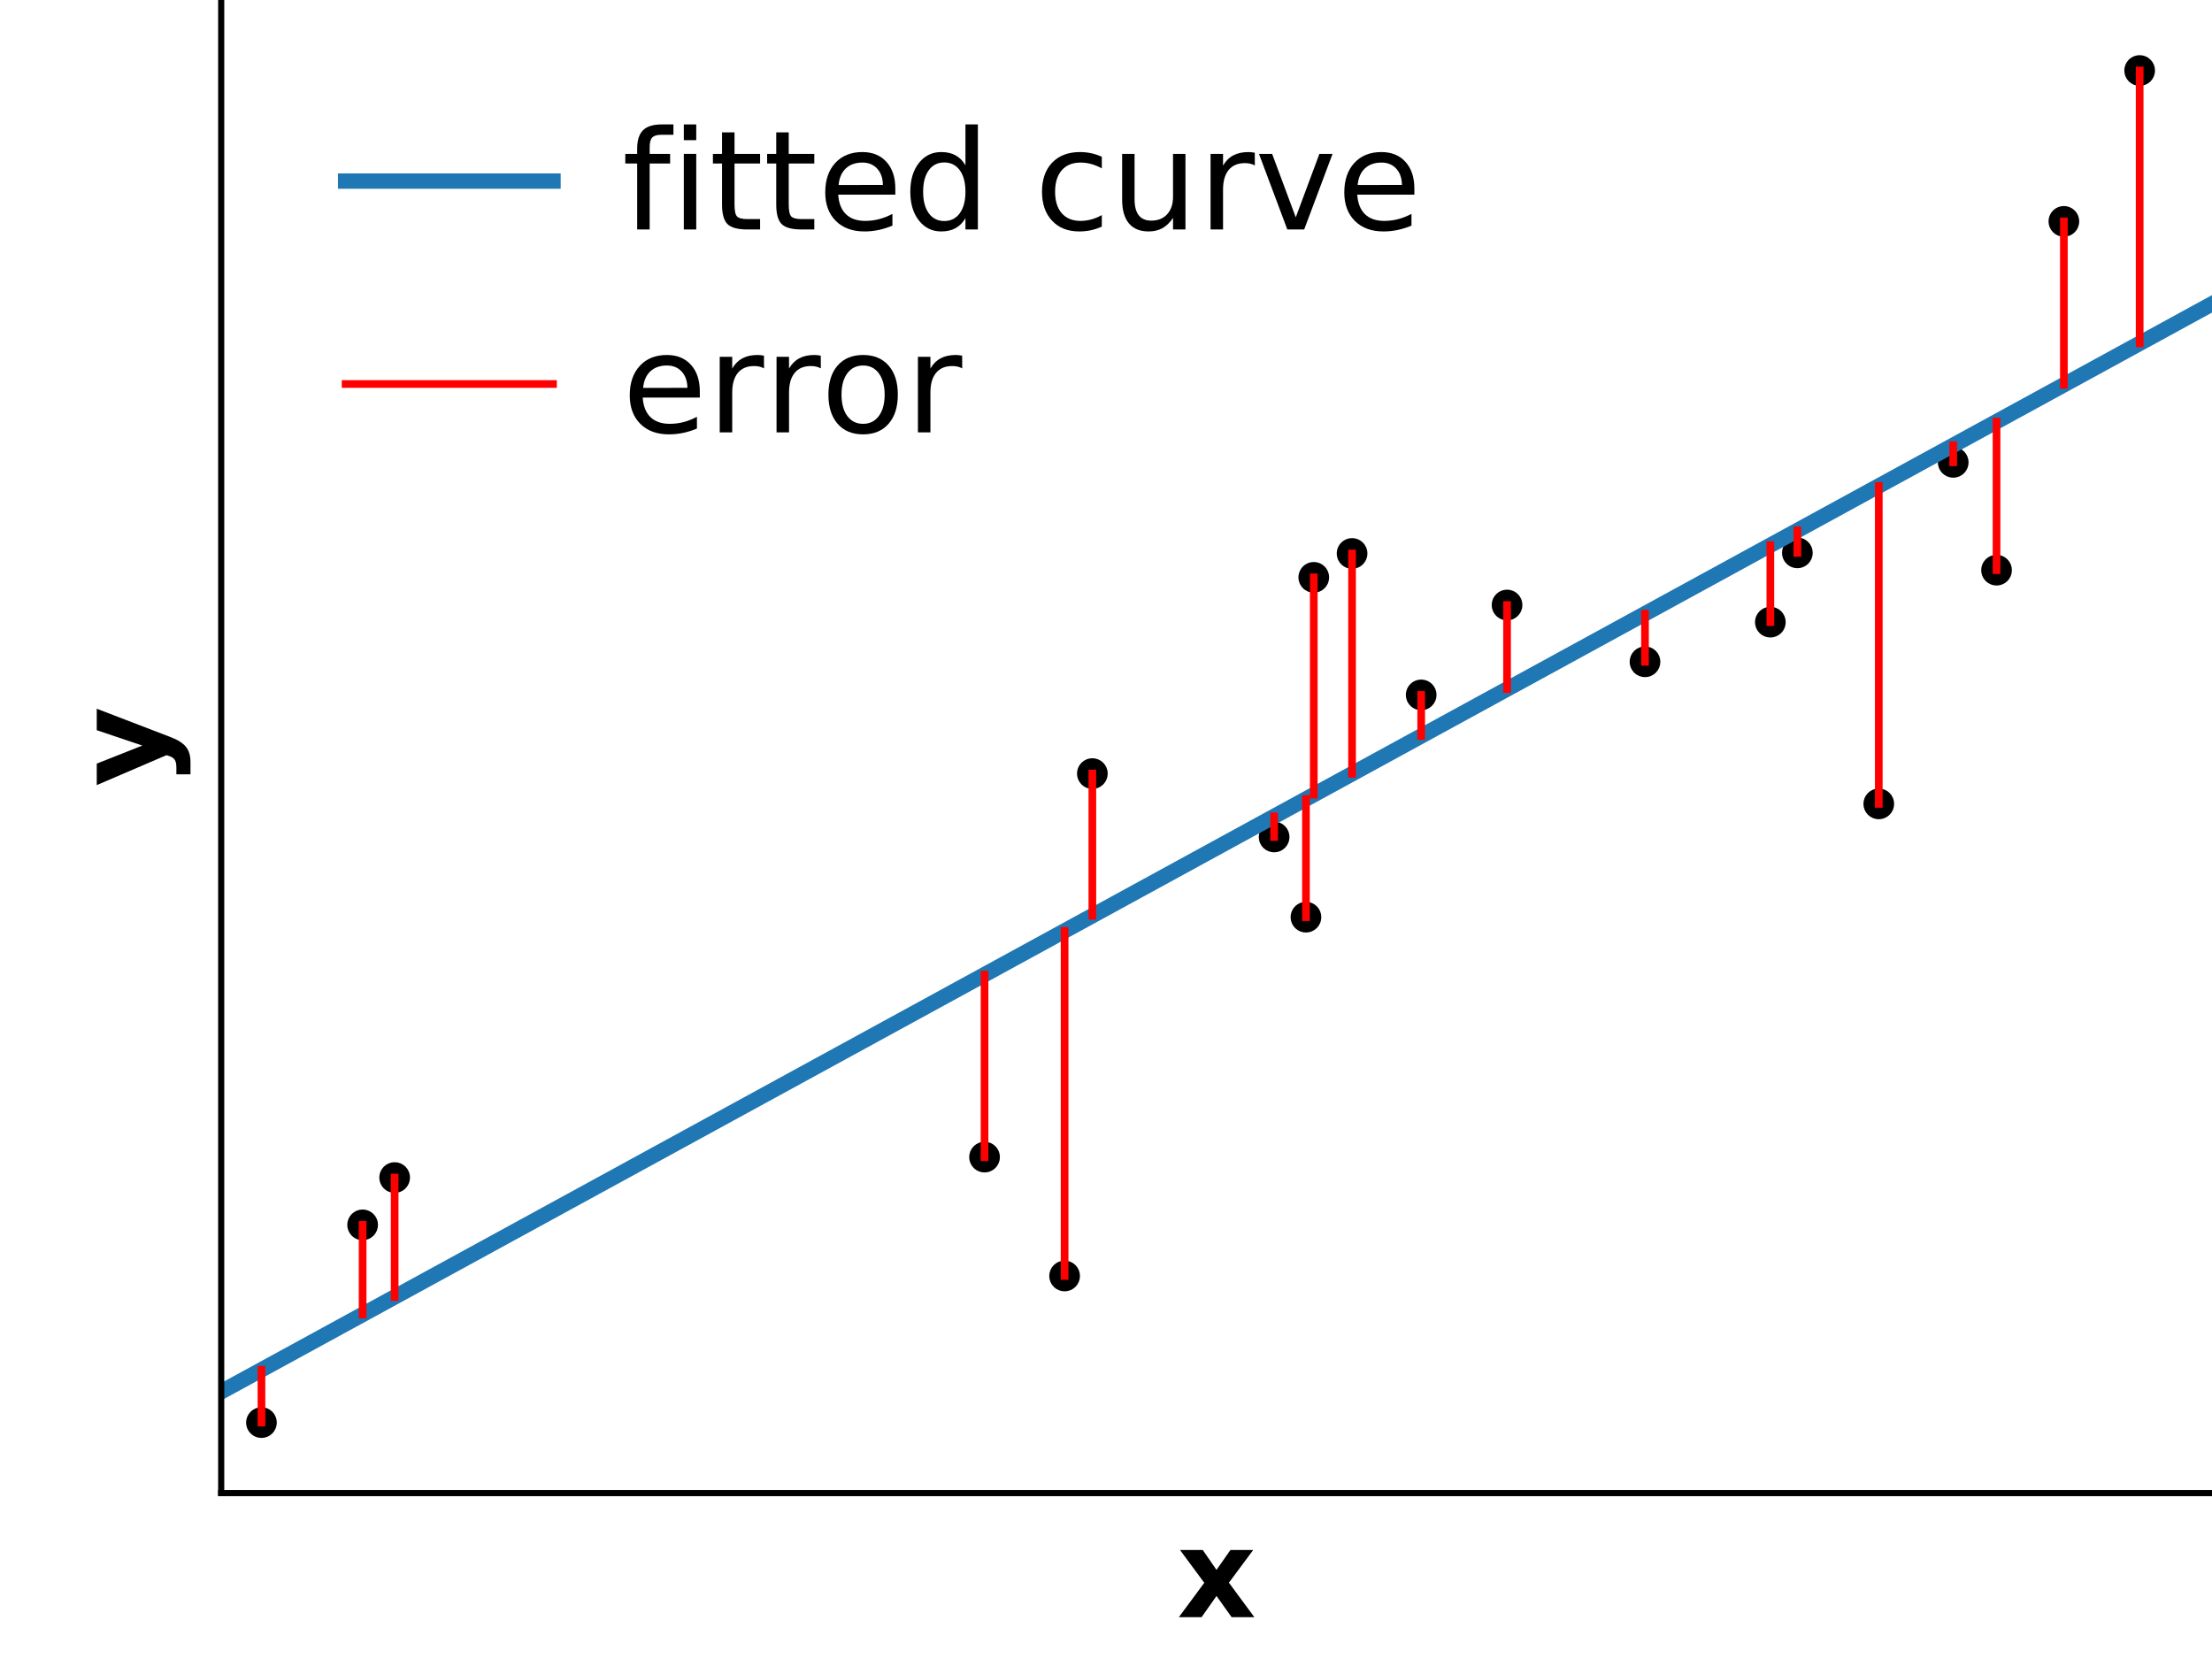
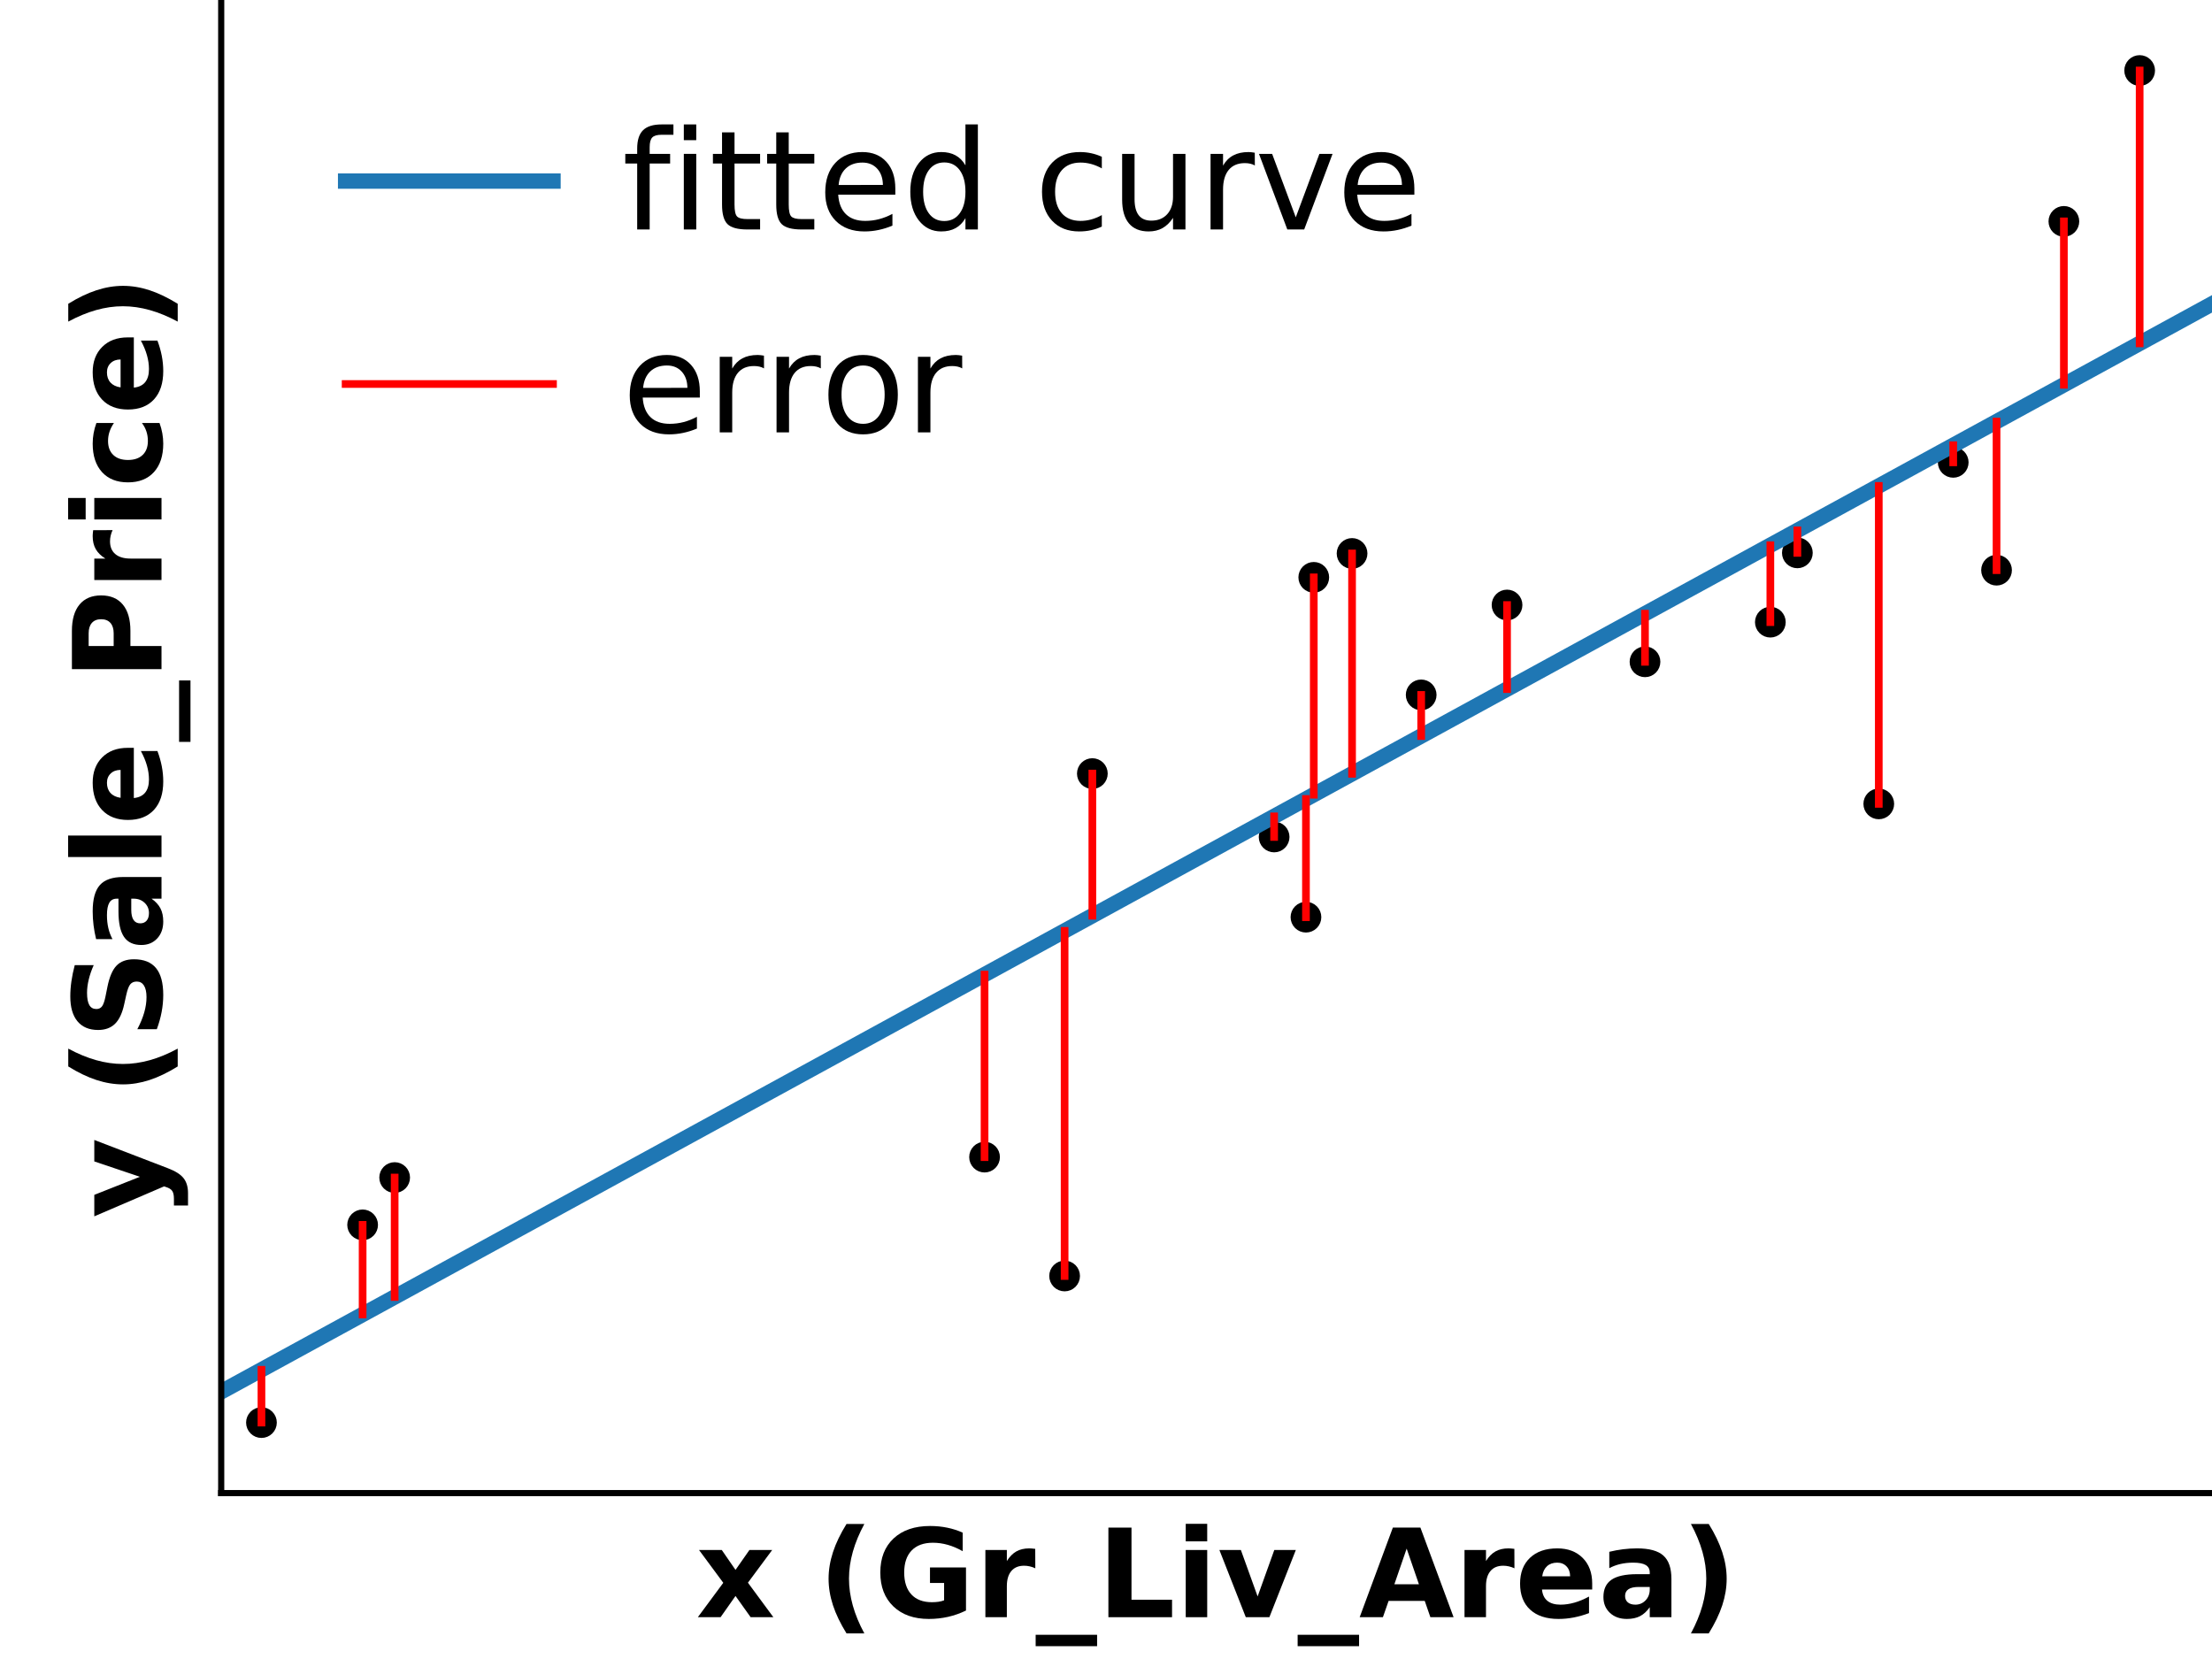
<svg xmlns="http://www.w3.org/2000/svg" xmlns:xlink="http://www.w3.org/1999/xlink" height="216pt" version="1.1" viewBox="0 0 288 216" width="288pt">
  <defs>
    <style type="text/css">
- *{stroke-linecap:butt;stroke-linejoin:round;}
+ *{stroke-linecap:butt;stroke-linejoin:round;white-space:pre;}
  </style>
  </defs>
  <g id="figure_1">
    <g id="patch_1">
      <path d="M 0 216  L 288 216  L 288 0  L 0 0  z " style="fill:#ffffff;" />
    </g>
    <g id="axes_1">
      <g id="patch_2">
        <path d="M 28.8 194.4  L 288 194.4  L 288 0  L 28.8 0  z " style="fill:none;" />
      </g>
      <g id="PathCollection_1">
        <defs>
-           <path d="M 0 1.5  C 0.398 1.5 0.779 1.342 1.061 1.061  C 1.342 0.779 1.5 0.398 1.5 0  C 1.5 -0.398 1.342 -0.779 1.061 -1.061  C 0.779 -1.342 0.398 -1.5 0 -1.5  C -0.398 -1.5 -0.779 -1.342 -1.061 -1.061  C -1.342 -0.779 -1.5 -0.398 -1.5 0  C -1.5 0.398 -1.342 0.779 -1.061 1.061  C -0.779 1.342 -0.398 1.5 0 1.5  z " id="mc85fa38c20" style="stroke:#000000;" />
+           <path d="M 0 1.5  C 0.398 1.5 0.779 1.342 1.061 1.061  C 1.342 0.779 1.5 0.398 1.5 0  C 1.5 -0.398 1.342 -0.779 1.061 -1.061  C 0.779 -1.342 0.398 -1.5 0 -1.5  C -0.398 -1.5 -0.779 -1.342 -1.061 -1.061  C -1.342 -0.779 -1.5 -0.398 -1.5 0  C -1.5 0.398 -1.342 0.779 -1.061 1.061  C -0.779 1.342 -0.398 1.5 0 1.5  z " id="m62859763b0" style="stroke:#000000;" />
        </defs>
-         <g clip-path="url(#p99569b6a02)">
-           <use style="stroke:#000000;" x="171.052" xlink:href="#mc85fa38c20" y="75.17" />
-           <use style="stroke:#000000;" x="214.177" xlink:href="#mc85fa38c20" y="86.165" />
-           <use style="stroke:#000000;" x="185.036" xlink:href="#mc85fa38c20" y="90.475" />
-           <use style="stroke:#000000;" x="170.034" xlink:href="#mc85fa38c20" y="119.414" />
-           <use style="stroke:#000000;" x="138.611" xlink:href="#mc85fa38c20" y="166.131" />
-           <use style="stroke:#000000;" x="196.216" xlink:href="#mc85fa38c20" y="78.771" />
-           <use style="stroke:#000000;" x="142.223" xlink:href="#mc85fa38c20" y="100.72" />
-           <use style="stroke:#000000;" x="259.948" xlink:href="#mc85fa38c20" y="74.236" />
-           <use style="stroke:#000000;" x="278.581" xlink:href="#mc85fa38c20" y="9.181" />
-           <use style="stroke:#000000;" x="128.188" xlink:href="#mc85fa38c20" y="150.654" />
-           <use style="stroke:#000000;" x="234.015" xlink:href="#mc85fa38c20" y="71.982" />
-           <use style="stroke:#000000;" x="165.89" xlink:href="#mc85fa38c20" y="108.973" />
-           <use style="stroke:#000000;" x="176.037" xlink:href="#mc85fa38c20" y="72.06" />
-           <use style="stroke:#000000;" x="268.715" xlink:href="#mc85fa38c20" y="28.825" />
-           <use style="stroke:#000000;" x="47.213" xlink:href="#mc85fa38c20" y="159.476" />
-           <use style="stroke:#000000;" x="51.384" xlink:href="#mc85fa38c20" y="153.317" />
-           <use style="stroke:#000000;" x="34.041" xlink:href="#mc85fa38c20" y="185.219" />
-           <use style="stroke:#000000;" x="244.615" xlink:href="#mc85fa38c20" y="104.664" />
-           <use style="stroke:#000000;" x="230.498" xlink:href="#mc85fa38c20" y="81.003" />
-           <use style="stroke:#000000;" x="254.307" xlink:href="#mc85fa38c20" y="60.196" />
+         <g clip-path="url(#pcd189fb34c)">
+           <use style="stroke:#000000;" x="171.052" xlink:href="#m62859763b0" y="75.17" />
+           <use style="stroke:#000000;" x="214.177" xlink:href="#m62859763b0" y="86.165" />
+           <use style="stroke:#000000;" x="185.036" xlink:href="#m62859763b0" y="90.475" />
+           <use style="stroke:#000000;" x="170.034" xlink:href="#m62859763b0" y="119.414" />
+           <use style="stroke:#000000;" x="138.611" xlink:href="#m62859763b0" y="166.131" />
+           <use style="stroke:#000000;" x="196.216" xlink:href="#m62859763b0" y="78.771" />
+           <use style="stroke:#000000;" x="142.223" xlink:href="#m62859763b0" y="100.72" />
+           <use style="stroke:#000000;" x="259.948" xlink:href="#m62859763b0" y="74.236" />
+           <use style="stroke:#000000;" x="278.581" xlink:href="#m62859763b0" y="9.181" />
+           <use style="stroke:#000000;" x="128.188" xlink:href="#m62859763b0" y="150.654" />
+           <use style="stroke:#000000;" x="234.015" xlink:href="#m62859763b0" y="71.982" />
+           <use style="stroke:#000000;" x="165.89" xlink:href="#m62859763b0" y="108.973" />
+           <use style="stroke:#000000;" x="176.037" xlink:href="#m62859763b0" y="72.06" />
+           <use style="stroke:#000000;" x="268.715" xlink:href="#m62859763b0" y="28.825" />
+           <use style="stroke:#000000;" x="47.213" xlink:href="#m62859763b0" y="159.476" />
+           <use style="stroke:#000000;" x="51.384" xlink:href="#m62859763b0" y="153.317" />
+           <use style="stroke:#000000;" x="34.041" xlink:href="#m62859763b0" y="185.219" />
+           <use style="stroke:#000000;" x="244.615" xlink:href="#m62859763b0" y="104.664" />
+           <use style="stroke:#000000;" x="230.498" xlink:href="#m62859763b0" y="81.003" />
+           <use style="stroke:#000000;" x="254.307" xlink:href="#m62859763b0" y="60.196" />
        </g>
      </g>
      <g id="matplotlib.axis_1">
        <g id="text_1">
          <defs>
            <path d="M 22.219 27.984  L 2.484 54.688  L 21 54.688  L 32.172 38.484  L 43.5 54.688  L 62.016 54.688  L 42.281 28.078  L 62.984 0  L 44.484 0  L 32.172 17.281  L 20.016 0  L 1.516 0  z " id="DejaVuSans-Bold-120" />
-           </defs>
-           <g transform="translate(153.24 210.5575)scale(0.16 -0.16)">
+             <path id="DejaVuSans-Bold-32" />
+             <path d="M 37.703 -13.188  L 23.188 -13.188  Q 15.719 -1.125 12.156 9.734  Q 8.594 20.609 8.594 31.297  Q 8.594 42 12.172 52.953  Q 15.766 63.922 23.188 75.875  L 37.703 75.875  Q 31.453 64.312 28.328 53.25  Q 25.203 42.188 25.203 31.391  Q 25.203 20.609 28.297 9.516  Q 31.391 -1.562 37.703 -13.188  z " id="DejaVuSans-Bold-40" />
+             <path d="M 74.703 5.422  Q 67.672 2 60.109 0.281  Q 52.547 -1.422 44.484 -1.422  Q 26.266 -1.422 15.625 8.766  Q 4.984 18.953 4.984 36.375  Q 4.984 54 15.812 64.109  Q 26.656 74.219 45.516 74.219  Q 52.781 74.219 59.438 72.844  Q 66.109 71.484 72.016 68.797  L 72.016 53.719  Q 65.922 57.172 59.891 58.875  Q 53.859 60.594 47.797 60.594  Q 36.578 60.594 30.5 54.312  Q 24.422 48.047 24.422 36.375  Q 24.422 24.812 30.281 18.5  Q 36.141 12.203 46.922 12.203  Q 49.859 12.203 52.375 12.562  Q 54.891 12.938 56.891 13.719  L 56.891 27.875  L 45.406 27.875  L 45.406 40.484  L 74.703 40.484  z " id="DejaVuSans-Bold-71" />
+             <path d="M 49.031 39.797  Q 46.734 40.875 44.453 41.375  Q 42.188 41.891 39.891 41.891  Q 33.156 41.891 29.516 37.562  Q 25.875 33.25 25.875 25.203  L 25.875 0  L 8.406 0  L 8.406 54.688  L 25.875 54.688  L 25.875 45.703  Q 29.25 51.078 33.609 53.531  Q 37.984 56 44.094 56  Q 44.969 56 45.984 55.922  Q 47.016 55.859 48.969 55.609  z " id="DejaVuSans-Bold-114" />
+             <path d="M 50 -14.312  L 50 -23.578  L 0 -23.578  L 0 -14.312  z " id="DejaVuSans-Bold-95" />
+             <path d="M 9.188 72.906  L 27.984 72.906  L 27.984 14.203  L 60.984 14.203  L 60.984 0  L 9.188 0  z " id="DejaVuSans-Bold-76" />
+             <path d="M 8.406 54.688  L 25.875 54.688  L 25.875 0  L 8.406 0  z M 8.406 75.984  L 25.875 75.984  L 25.875 61.719  L 8.406 61.719  z " id="DejaVuSans-Bold-105" />
+             <path d="M 1.516 54.688  L 19 54.688  L 32.625 16.891  L 46.188 54.688  L 63.719 54.688  L 42.188 0  L 23 0  z " id="DejaVuSans-Bold-118" />
+             <path d="M 53.422 13.281  L 24.031 13.281  L 19.391 0  L 0.484 0  L 27.484 72.906  L 49.906 72.906  L 76.906 0  L 58.016 0  z M 28.719 26.812  L 48.688 26.812  L 38.719 55.812  z " id="DejaVuSans-Bold-65" />
+             <path d="M 62.984 27.484  L 62.984 22.516  L 22.125 22.516  Q 22.75 16.359 26.562 13.281  Q 30.375 10.203 37.203 10.203  Q 42.719 10.203 48.5 11.844  Q 54.297 13.484 60.406 16.797  L 60.406 3.328  Q 54.203 0.984 48 -0.219  Q 41.797 -1.422 35.594 -1.422  Q 20.75 -1.422 12.516 6.125  Q 4.297 13.672 4.297 27.297  Q 4.297 40.672 12.375 48.328  Q 20.453 56 34.625 56  Q 47.516 56 55.25 48.234  Q 62.984 40.484 62.984 27.484  z M 45.016 33.297  Q 45.016 38.281 42.109 41.328  Q 39.203 44.391 34.516 44.391  Q 29.438 44.391 26.266 41.531  Q 23.094 38.672 22.312 33.297  z " id="DejaVuSans-Bold-101" />
+             <path d="M 32.906 24.609  Q 27.438 24.609 24.672 22.75  Q 21.922 20.906 21.922 17.281  Q 21.922 13.969 24.141 12.078  Q 26.375 10.203 30.328 10.203  Q 35.25 10.203 38.625 13.734  Q 42 17.281 42 22.609  L 42 24.609  z M 59.625 31.203  L 59.625 0  L 42 0  L 42 8.109  Q 38.484 3.125 34.078 0.844  Q 29.688 -1.422 23.391 -1.422  Q 14.891 -1.422 9.594 3.531  Q 4.297 8.5 4.297 16.406  Q 4.297 26.031 10.906 30.516  Q 17.531 35.016 31.688 35.016  L 42 35.016  L 42 36.375  Q 42 40.531 38.719 42.453  Q 35.453 44.391 28.516 44.391  Q 22.906 44.391 18.062 43.266  Q 13.234 42.141 9.078 39.891  L 9.078 53.219  Q 14.703 54.594 20.359 55.297  Q 26.031 56 31.688 56  Q 46.484 56 53.047 50.172  Q 59.625 44.344 59.625 31.203  z " id="DejaVuSans-Bold-97" />
+             <path d="M 8.016 -13.188  Q 14.266 -1.562 17.391 9.516  Q 20.516 20.609 20.516 31.391  Q 20.516 42.188 17.391 53.25  Q 14.266 64.312 8.016 75.875  L 22.516 75.875  Q 29.938 63.922 33.516 52.953  Q 37.109 42 37.109 31.297  Q 37.109 20.609 33.547 9.734  Q 29.984 -1.125 22.516 -13.188  z " id="DejaVuSans-Bold-41" />
+           </defs>
+           <g transform="translate(90.615 210.5575)scale(0.16 -0.16)">
            <use xlink:href="#DejaVuSans-Bold-120" />
+             <use x="64.502" xlink:href="#DejaVuSans-Bold-32" />
+             <use x="99.316" xlink:href="#DejaVuSans-Bold-40" />
+             <use x="145.02" xlink:href="#DejaVuSans-Bold-71" />
+             <use x="227.1" xlink:href="#DejaVuSans-Bold-114" />
+             <use x="276.416" xlink:href="#DejaVuSans-Bold-95" />
+             <use x="326.416" xlink:href="#DejaVuSans-Bold-76" />
+             <use x="390.137" xlink:href="#DejaVuSans-Bold-105" />
+             <use x="424.414" xlink:href="#DejaVuSans-Bold-118" />
+             <use x="489.6" xlink:href="#DejaVuSans-Bold-95" />
+             <use x="539.6" xlink:href="#DejaVuSans-Bold-65" />
+             <use x="616.992" xlink:href="#DejaVuSans-Bold-114" />
+             <use x="666.309" xlink:href="#DejaVuSans-Bold-101" />
+             <use x="734.131" xlink:href="#DejaVuSans-Bold-97" />
+             <use x="801.611" xlink:href="#DejaVuSans-Bold-41" />
          </g>
        </g>
      </g>
      <g id="matplotlib.axis_2">
        <g id="text_2">
          <defs>
            <path d="M 1.219 54.688  L 18.703 54.688  L 33.406 17.578  L 45.906 54.688  L 63.375 54.688  L 40.375 -5.172  Q 36.922 -14.312 32.297 -17.938  Q 27.688 -21.578 20.125 -21.578  L 10.016 -21.578  L 10.016 -10.109  L 15.484 -10.109  Q 19.922 -10.109 21.938 -8.688  Q 23.969 -7.281 25.094 -3.609  L 25.594 -2.094  z " id="DejaVuSans-Bold-121" />
-           </defs>
-           <g transform="translate(21.3475 102.415)rotate(-90)scale(0.16 -0.16)">
+             <path d="M 59.906 70.609  L 59.906 55.172  Q 53.906 57.859 48.188 59.219  Q 42.484 60.594 37.406 60.594  Q 30.672 60.594 27.438 58.734  Q 24.219 56.891 24.219 52.984  Q 24.219 50.047 26.391 48.406  Q 28.562 46.781 34.281 45.609  L 42.281 44  Q 54.438 41.547 59.562 36.562  Q 64.703 31.594 64.703 22.406  Q 64.703 10.359 57.547 4.469  Q 50.391 -1.422 35.688 -1.422  Q 28.766 -1.422 21.781 -0.094  Q 14.797 1.219 7.812 3.812  L 7.812 19.672  Q 14.797 15.969 21.312 14.078  Q 27.828 12.203 33.891 12.203  Q 40.047 12.203 43.312 14.25  Q 46.578 16.312 46.578 20.125  Q 46.578 23.531 44.359 25.391  Q 42.141 27.25 35.5 28.719  L 28.219 30.328  Q 17.281 32.672 12.219 37.797  Q 7.172 42.922 7.172 51.609  Q 7.172 62.5 14.203 68.359  Q 21.234 74.219 34.422 74.219  Q 40.438 74.219 46.781 73.312  Q 53.125 72.406 59.906 70.609  z " id="DejaVuSans-Bold-83" />
+             <path d="M 8.406 75.984  L 25.875 75.984  L 25.875 0  L 8.406 0  z " id="DejaVuSans-Bold-108" />
+             <path d="M 9.188 72.906  L 40.375 72.906  Q 54.297 72.906 61.734 66.719  Q 69.188 60.547 69.188 49.125  Q 69.188 37.641 61.734 31.469  Q 54.297 25.297 40.375 25.297  L 27.984 25.297  L 27.984 0  L 9.188 0  z M 27.984 59.281  L 27.984 38.922  L 38.375 38.922  Q 43.844 38.922 46.828 41.578  Q 49.812 44.234 49.812 49.125  Q 49.812 54 46.828 56.641  Q 43.844 59.281 38.375 59.281  z " id="DejaVuSans-Bold-80" />
+             <path d="M 52.594 52.984  L 52.594 38.719  Q 49.031 41.156 45.438 42.328  Q 41.844 43.5 37.984 43.5  Q 30.672 43.5 26.594 39.234  Q 22.516 34.969 22.516 27.297  Q 22.516 19.625 26.594 15.344  Q 30.672 11.078 37.984 11.078  Q 42.094 11.078 45.781 12.297  Q 49.469 13.531 52.594 15.922  L 52.594 1.609  Q 48.484 0.094 44.266 -0.656  Q 40.047 -1.422 35.797 -1.422  Q 21 -1.422 12.641 6.172  Q 4.297 13.766 4.297 27.297  Q 4.297 40.828 12.641 48.406  Q 21 56 35.797 56  Q 40.094 56 44.266 55.25  Q 48.438 54.5 52.594 52.984  z " id="DejaVuSans-Bold-99" />
+           </defs>
+           <g transform="translate(21.0275 158.5613)rotate(-90)scale(0.16 -0.16)">
            <use xlink:href="#DejaVuSans-Bold-121" />
+             <use x="65.186" xlink:href="#DejaVuSans-Bold-32" />
+             <use x="100" xlink:href="#DejaVuSans-Bold-40" />
+             <use x="145.703" xlink:href="#DejaVuSans-Bold-83" />
+             <use x="217.725" xlink:href="#DejaVuSans-Bold-97" />
+             <use x="285.205" xlink:href="#DejaVuSans-Bold-108" />
+             <use x="319.482" xlink:href="#DejaVuSans-Bold-101" />
+             <use x="387.305" xlink:href="#DejaVuSans-Bold-95" />
+             <use x="437.305" xlink:href="#DejaVuSans-Bold-80" />
+             <use x="510.596" xlink:href="#DejaVuSans-Bold-114" />
+             <use x="559.912" xlink:href="#DejaVuSans-Bold-105" />
+             <use x="594.189" xlink:href="#DejaVuSans-Bold-99" />
+             <use x="653.467" xlink:href="#DejaVuSans-Bold-101" />
+             <use x="721.289" xlink:href="#DejaVuSans-Bold-41" />
          </g>
        </g>
      </g>
      <g id="line2d_1">
-         <path clip-path="url(#p99569b6a02)" d="M 28.8 181.207  L 288 39.56  L 288 39.56  " style="fill:none;stroke:#1f77b4;stroke-linecap:square;stroke-width:2;" />
+         <path clip-path="url(#pcd189fb34c)" d="M 28.8 181.207  L 288 39.56  L 288 39.56  " style="fill:none;stroke:#1f77b4;stroke-linecap:square;stroke-width:2;" />
      </g>
      <g id="line2d_2">
-         <path clip-path="url(#p99569b6a02)" d="M 171.052 103.469  L 171.052 75.17  " style="fill:none;stroke:#ff0000;stroke-linecap:square;" />
+         <path clip-path="url(#pcd189fb34c)" d="M 171.052 103.469  L 171.052 75.17  " style="fill:none;stroke:#ff0000;stroke-linecap:square;" />
      </g>
      <g id="line2d_3">
-         <path clip-path="url(#p99569b6a02)" d="M 214.177 79.903  L 214.177 86.165  " style="fill:none;stroke:#ff0000;stroke-linecap:square;" />
+         <path clip-path="url(#pcd189fb34c)" d="M 214.177 79.903  L 214.177 86.165  " style="fill:none;stroke:#ff0000;stroke-linecap:square;" />
      </g>
      <g id="line2d_4">
-         <path clip-path="url(#p99569b6a02)" d="M 185.036 95.828  L 185.036 90.475  " style="fill:none;stroke:#ff0000;stroke-linecap:square;" />
+         <path clip-path="url(#pcd189fb34c)" d="M 185.036 95.828  L 185.036 90.475  " style="fill:none;stroke:#ff0000;stroke-linecap:square;" />
      </g>
      <g id="line2d_5">
-         <path clip-path="url(#p99569b6a02)" d="M 170.034 104.026  L 170.034 119.414  " style="fill:none;stroke:#ff0000;stroke-linecap:square;" />
+         <path clip-path="url(#pcd189fb34c)" d="M 170.034 104.026  L 170.034 119.414  " style="fill:none;stroke:#ff0000;stroke-linecap:square;" />
      </g>
      <g id="line2d_6">
-         <path clip-path="url(#p99569b6a02)" d="M 138.611 121.198  L 138.611 166.131  " style="fill:none;stroke:#ff0000;stroke-linecap:square;" />
+         <path clip-path="url(#pcd189fb34c)" d="M 138.611 121.198  L 138.611 166.131  " style="fill:none;stroke:#ff0000;stroke-linecap:square;" />
      </g>
      <g id="line2d_7">
-         <path clip-path="url(#p99569b6a02)" d="M 196.216 89.718  L 196.216 78.771  " style="fill:none;stroke:#ff0000;stroke-linecap:square;" />
+         <path clip-path="url(#pcd189fb34c)" d="M 196.216 89.718  L 196.216 78.771  " style="fill:none;stroke:#ff0000;stroke-linecap:square;" />
      </g>
      <g id="line2d_8">
-         <path clip-path="url(#p99569b6a02)" d="M 142.223 119.224  L 142.223 100.72  " style="fill:none;stroke:#ff0000;stroke-linecap:square;" />
+         <path clip-path="url(#pcd189fb34c)" d="M 142.223 119.224  L 142.223 100.72  " style="fill:none;stroke:#ff0000;stroke-linecap:square;" />
      </g>
      <g id="line2d_9">
-         <path clip-path="url(#p99569b6a02)" d="M 259.948 54.89  L 259.948 74.236  " style="fill:none;stroke:#ff0000;stroke-linecap:square;" />
+         <path clip-path="url(#pcd189fb34c)" d="M 259.948 54.89  L 259.948 74.236  " style="fill:none;stroke:#ff0000;stroke-linecap:square;" />
      </g>
      <g id="line2d_10">
-         <path clip-path="url(#p99569b6a02)" d="M 278.581 44.707  L 278.581 9.181  " style="fill:none;stroke:#ff0000;stroke-linecap:square;" />
+         <path clip-path="url(#pcd189fb34c)" d="M 278.581 44.707  L 278.581 9.181  " style="fill:none;stroke:#ff0000;stroke-linecap:square;" />
      </g>
      <g id="line2d_11">
-         <path clip-path="url(#p99569b6a02)" d="M 128.188 126.894  L 128.188 150.654  " style="fill:none;stroke:#ff0000;stroke-linecap:square;" />
+         <path clip-path="url(#pcd189fb34c)" d="M 128.188 126.894  L 128.188 150.654  " style="fill:none;stroke:#ff0000;stroke-linecap:square;" />
      </g>
      <g id="line2d_12">
-         <path clip-path="url(#p99569b6a02)" d="M 234.015 69.062  L 234.015 71.982  " style="fill:none;stroke:#ff0000;stroke-linecap:square;" />
+         <path clip-path="url(#pcd189fb34c)" d="M 234.015 69.062  L 234.015 71.982  " style="fill:none;stroke:#ff0000;stroke-linecap:square;" />
      </g>
      <g id="line2d_13">
-         <path clip-path="url(#p99569b6a02)" d="M 165.89 106.291  L 165.89 108.973  " style="fill:none;stroke:#ff0000;stroke-linecap:square;" />
+         <path clip-path="url(#pcd189fb34c)" d="M 165.89 106.291  L 165.89 108.973  " style="fill:none;stroke:#ff0000;stroke-linecap:square;" />
      </g>
      <g id="line2d_14">
-         <path clip-path="url(#p99569b6a02)" d="M 176.037 100.745  L 176.037 72.06  " style="fill:none;stroke:#ff0000;stroke-linecap:square;" />
+         <path clip-path="url(#pcd189fb34c)" d="M 176.037 100.745  L 176.037 72.06  " style="fill:none;stroke:#ff0000;stroke-linecap:square;" />
      </g>
      <g id="line2d_15">
-         <path clip-path="url(#p99569b6a02)" d="M 268.715 50.099  L 268.715 28.825  " style="fill:none;stroke:#ff0000;stroke-linecap:square;" />
+         <path clip-path="url(#pcd189fb34c)" d="M 268.715 50.099  L 268.715 28.825  " style="fill:none;stroke:#ff0000;stroke-linecap:square;" />
      </g>
      <g id="line2d_16">
-         <path clip-path="url(#p99569b6a02)" d="M 47.213 171.145  L 47.213 159.476  " style="fill:none;stroke:#ff0000;stroke-linecap:square;" />
+         <path clip-path="url(#pcd189fb34c)" d="M 47.213 171.145  L 47.213 159.476  " style="fill:none;stroke:#ff0000;stroke-linecap:square;" />
      </g>
      <g id="line2d_17">
-         <path clip-path="url(#p99569b6a02)" d="M 51.384 168.865  L 51.384 153.317  " style="fill:none;stroke:#ff0000;stroke-linecap:square;" />
+         <path clip-path="url(#pcd189fb34c)" d="M 51.384 168.865  L 51.384 153.317  " style="fill:none;stroke:#ff0000;stroke-linecap:square;" />
      </g>
      <g id="line2d_18">
-         <path clip-path="url(#p99569b6a02)" d="M 34.041 178.343  L 34.041 185.219  " style="fill:none;stroke:#ff0000;stroke-linecap:square;" />
+         <path clip-path="url(#pcd189fb34c)" d="M 34.041 178.343  L 34.041 185.219  " style="fill:none;stroke:#ff0000;stroke-linecap:square;" />
      </g>
      <g id="line2d_19">
-         <path clip-path="url(#p99569b6a02)" d="M 244.615 63.269  L 244.615 104.664  " style="fill:none;stroke:#ff0000;stroke-linecap:square;" />
+         <path clip-path="url(#pcd189fb34c)" d="M 244.615 63.269  L 244.615 104.664  " style="fill:none;stroke:#ff0000;stroke-linecap:square;" />
      </g>
      <g id="line2d_20">
-         <path clip-path="url(#p99569b6a02)" d="M 230.498 70.984  L 230.498 81.003  " style="fill:none;stroke:#ff0000;stroke-linecap:square;" />
+         <path clip-path="url(#pcd189fb34c)" d="M 230.498 70.984  L 230.498 81.003  " style="fill:none;stroke:#ff0000;stroke-linecap:square;" />
      </g>
      <g id="line2d_21">
-         <path clip-path="url(#p99569b6a02)" d="M 254.307 57.973  L 254.307 60.196  " style="fill:none;stroke:#ff0000;stroke-linecap:square;" />
+         <path clip-path="url(#pcd189fb34c)" d="M 254.307 57.973  L 254.307 60.196  " style="fill:none;stroke:#ff0000;stroke-linecap:square;" />
      </g>
      <g id="patch_3">
        <path d="M 28.8 194.4  L 28.8 0  " style="fill:none;stroke:#000000;stroke-linecap:square;stroke-linejoin:miter;stroke-width:0.8;" />
      </g>
      <g id="patch_4">
        <path d="M 28.8 194.4  L 288 194.4  " style="fill:none;stroke:#000000;stroke-linecap:square;stroke-linejoin:miter;stroke-width:0.8;" />
      </g>
      <g id="legend_1">
        <g id="line2d_22">
          <path d="M 45 23.577  L 72 23.577  " style="fill:none;stroke:#1f77b4;stroke-linecap:square;stroke-width:2;" />
        </g>
        <g id="line2d_23" />
        <g id="text_3">
          <defs>
            <path d="M 37.109 75.984  L 37.109 68.5  L 28.516 68.5  Q 23.688 68.5 21.797 66.547  Q 19.922 64.594 19.922 59.516  L 19.922 54.688  L 34.719 54.688  L 34.719 47.703  L 19.922 47.703  L 19.922 0  L 10.891 0  L 10.891 47.703  L 2.297 47.703  L 2.297 54.688  L 10.891 54.688  L 10.891 58.5  Q 10.891 67.625 15.141 71.797  Q 19.391 75.984 28.609 75.984  z " id="DejaVuSans-102" />
            <path d="M 9.422 54.688  L 18.406 54.688  L 18.406 0  L 9.422 0  z M 9.422 75.984  L 18.406 75.984  L 18.406 64.594  L 9.422 64.594  z " id="DejaVuSans-105" />
            <path d="M 18.312 70.219  L 18.312 54.688  L 36.812 54.688  L 36.812 47.703  L 18.312 47.703  L 18.312 18.016  Q 18.312 11.328 20.141 9.422  Q 21.969 7.516 27.594 7.516  L 36.812 7.516  L 36.812 0  L 27.594 0  Q 17.188 0 13.234 3.875  Q 9.281 7.766 9.281 18.016  L 9.281 47.703  L 2.688 47.703  L 2.688 54.688  L 9.281 54.688  L 9.281 70.219  z " id="DejaVuSans-116" />
            <path d="M 56.203 29.594  L 56.203 25.203  L 14.891 25.203  Q 15.484 15.922 20.484 11.062  Q 25.484 6.203 34.422 6.203  Q 39.594 6.203 44.453 7.469  Q 49.312 8.734 54.109 11.281  L 54.109 2.781  Q 49.266 0.734 44.188 -0.344  Q 39.109 -1.422 33.891 -1.422  Q 20.797 -1.422 13.156 6.188  Q 5.516 13.812 5.516 26.812  Q 5.516 40.234 12.766 48.109  Q 20.016 56 32.328 56  Q 43.359 56 49.781 48.891  Q 56.203 41.797 56.203 29.594  z M 47.219 32.234  Q 47.125 39.594 43.094 43.984  Q 39.062 48.391 32.422 48.391  Q 24.906 48.391 20.391 44.141  Q 15.875 39.891 15.188 32.172  z " id="DejaVuSans-101" />
            <path d="M 45.406 46.391  L 45.406 75.984  L 54.391 75.984  L 54.391 0  L 45.406 0  L 45.406 8.203  Q 42.578 3.328 38.25 0.953  Q 33.938 -1.422 27.875 -1.422  Q 17.969 -1.422 11.734 6.484  Q 5.516 14.406 5.516 27.297  Q 5.516 40.188 11.734 48.094  Q 17.969 56 27.875 56  Q 33.938 56 38.25 53.625  Q 42.578 51.266 45.406 46.391  z M 14.797 27.297  Q 14.797 17.391 18.875 11.75  Q 22.953 6.109 30.078 6.109  Q 37.203 6.109 41.297 11.75  Q 45.406 17.391 45.406 27.297  Q 45.406 37.203 41.297 42.844  Q 37.203 48.484 30.078 48.484  Q 22.953 48.484 18.875 42.844  Q 14.797 37.203 14.797 27.297  z " id="DejaVuSans-100" />
            <path id="DejaVuSans-32" />
            <path d="M 48.781 52.594  L 48.781 44.188  Q 44.969 46.297 41.141 47.344  Q 37.312 48.391 33.406 48.391  Q 24.656 48.391 19.812 42.844  Q 14.984 37.312 14.984 27.297  Q 14.984 17.281 19.812 11.734  Q 24.656 6.203 33.406 6.203  Q 37.312 6.203 41.141 7.25  Q 44.969 8.297 48.781 10.406  L 48.781 2.094  Q 45.016 0.344 40.984 -0.531  Q 36.969 -1.422 32.422 -1.422  Q 20.062 -1.422 12.781 6.344  Q 5.516 14.109 5.516 27.297  Q 5.516 40.672 12.859 48.328  Q 20.219 56 33.016 56  Q 37.156 56 41.109 55.141  Q 45.062 54.297 48.781 52.594  z " id="DejaVuSans-99" />
            <path d="M 8.5 21.578  L 8.5 54.688  L 17.484 54.688  L 17.484 21.922  Q 17.484 14.156 20.5 10.266  Q 23.531 6.391 29.594 6.391  Q 36.859 6.391 41.078 11.031  Q 45.312 15.672 45.312 23.688  L 45.312 54.688  L 54.297 54.688  L 54.297 0  L 45.312 0  L 45.312 8.406  Q 42.047 3.422 37.719 1  Q 33.406 -1.422 27.688 -1.422  Q 18.266 -1.422 13.375 4.438  Q 8.5 10.297 8.5 21.578  z M 31.109 56  z " id="DejaVuSans-117" />
            <path d="M 41.109 46.297  Q 39.594 47.172 37.812 47.578  Q 36.031 48 33.891 48  Q 26.266 48 22.188 43.047  Q 18.109 38.094 18.109 28.812  L 18.109 0  L 9.078 0  L 9.078 54.688  L 18.109 54.688  L 18.109 46.188  Q 20.953 51.172 25.484 53.578  Q 30.031 56 36.531 56  Q 37.453 56 38.578 55.875  Q 39.703 55.766 41.062 55.516  z " id="DejaVuSans-114" />
            <path d="M 2.984 54.688  L 12.5 54.688  L 29.594 8.797  L 46.688 54.688  L 56.203 54.688  L 35.688 0  L 23.484 0  z " id="DejaVuSans-118" />
          </defs>
          <g transform="translate(81 29.87719)scale(0.18 -0.18)">
            <use xlink:href="#DejaVuSans-102" />
            <use x="35.205" xlink:href="#DejaVuSans-105" />
            <use x="62.988" xlink:href="#DejaVuSans-116" />
            <use x="102.197" xlink:href="#DejaVuSans-116" />
            <use x="141.406" xlink:href="#DejaVuSans-101" />
            <use x="202.93" xlink:href="#DejaVuSans-100" />
            <use x="266.406" xlink:href="#DejaVuSans-32" />
            <use x="298.193" xlink:href="#DejaVuSans-99" />
            <use x="353.174" xlink:href="#DejaVuSans-117" />
            <use x="416.553" xlink:href="#DejaVuSans-114" />
            <use x="457.666" xlink:href="#DejaVuSans-118" />
            <use x="516.846" xlink:href="#DejaVuSans-101" />
          </g>
        </g>
        <g id="line2d_24">
          <path d="M 45 49.998  L 72 49.998  " style="fill:none;stroke:#ff0000;stroke-linecap:square;" />
        </g>
        <g id="line2d_25" />
        <g id="text_4">
          <defs>
            <path d="M 30.609 48.391  Q 23.391 48.391 19.188 42.75  Q 14.984 37.109 14.984 27.297  Q 14.984 17.484 19.156 11.844  Q 23.344 6.203 30.609 6.203  Q 37.797 6.203 41.984 11.859  Q 46.188 17.531 46.188 27.297  Q 46.188 37.016 41.984 42.703  Q 37.797 48.391 30.609 48.391  z M 30.609 56  Q 42.328 56 49.016 48.375  Q 55.719 40.766 55.719 27.297  Q 55.719 13.875 49.016 6.219  Q 42.328 -1.422 30.609 -1.422  Q 18.844 -1.422 12.172 6.219  Q 5.516 13.875 5.516 27.297  Q 5.516 40.766 12.172 48.375  Q 18.844 56 30.609 56  z " id="DejaVuSans-111" />
          </defs>
          <g transform="translate(81 56.29781)scale(0.18 -0.18)">
            <use xlink:href="#DejaVuSans-101" />
            <use x="61.523" xlink:href="#DejaVuSans-114" />
            <use x="102.621" xlink:href="#DejaVuSans-114" />
            <use x="143.703" xlink:href="#DejaVuSans-111" />
            <use x="204.885" xlink:href="#DejaVuSans-114" />
          </g>
        </g>
      </g>
    </g>
  </g>
  <defs>
-     <clipPath id="p99569b6a02">
+     <clipPath id="pcd189fb34c">
      <rect height="194.4" width="259.2" x="28.8" y="0" />
    </clipPath>
  </defs>
</svg>
